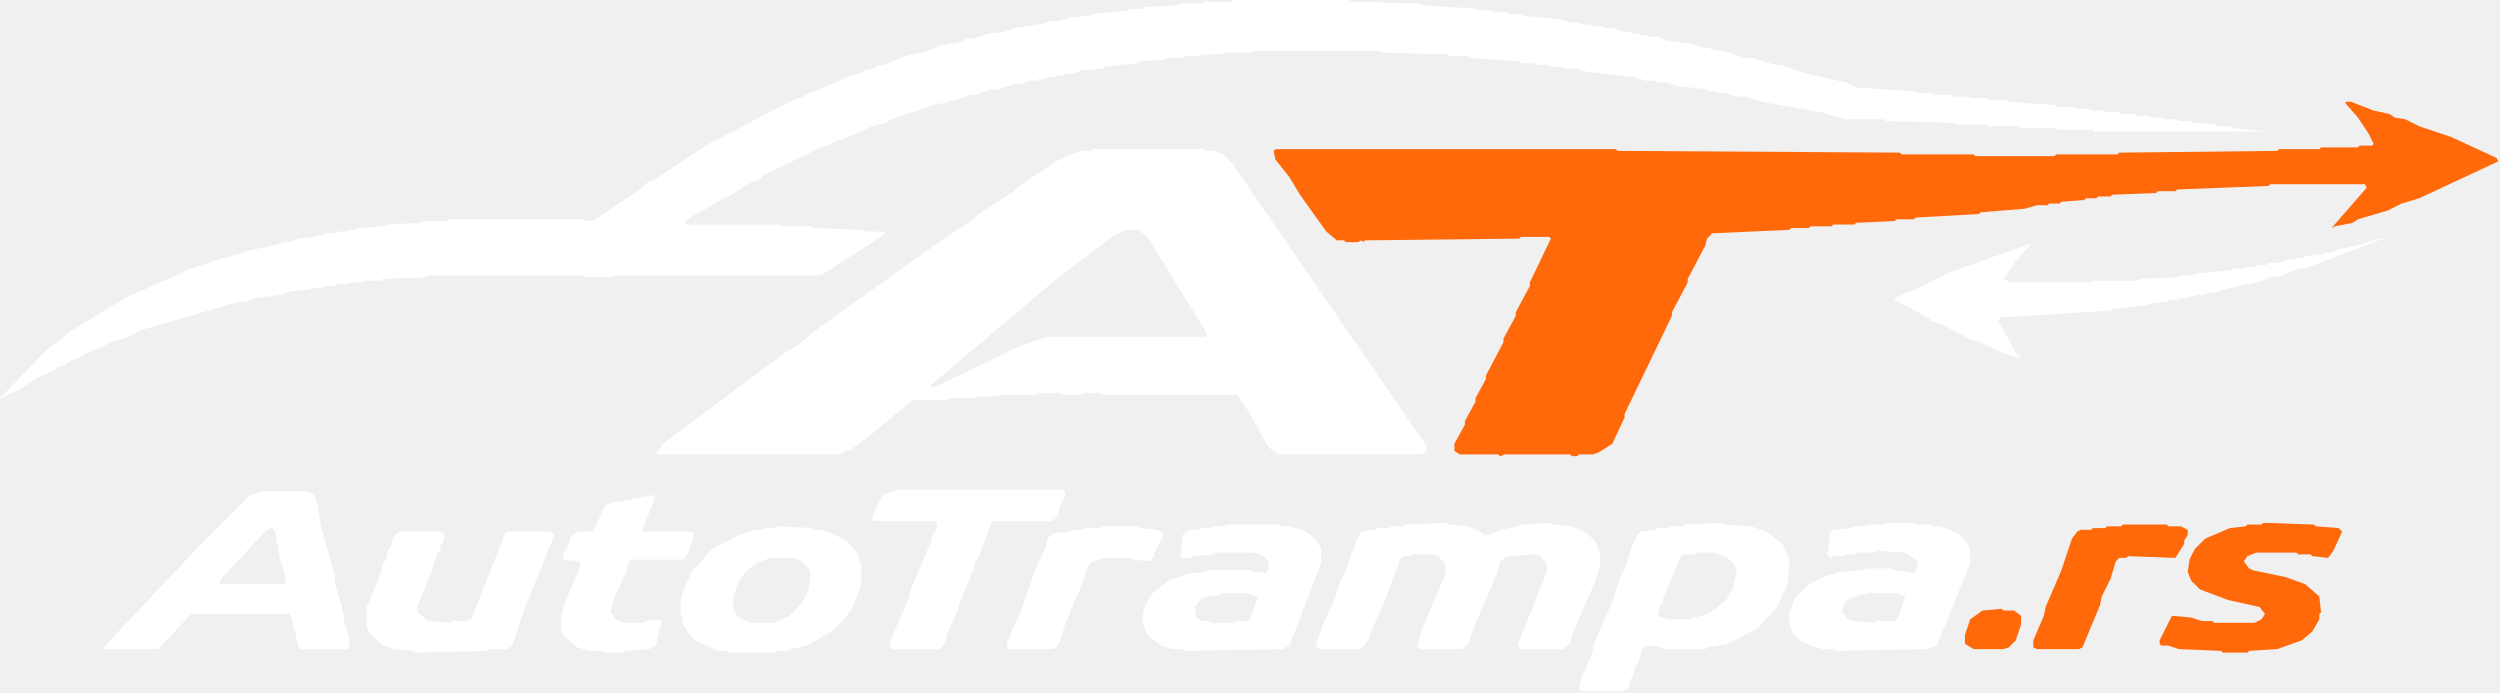
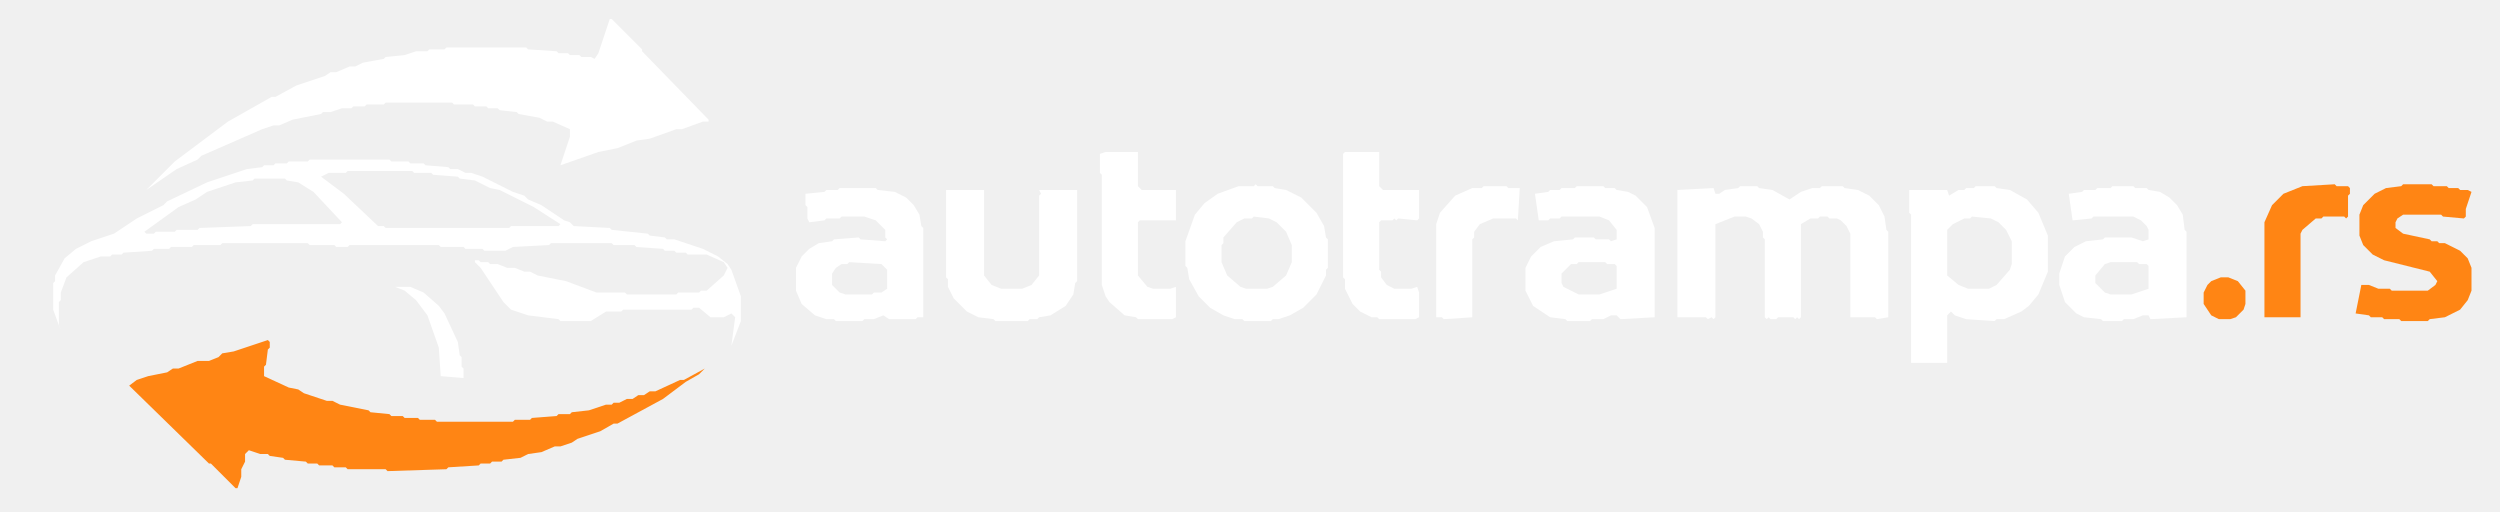
- <svg xmlns="http://www.w3.org/2000/svg" width="1425" height="395" viewBox="0 0 1425 395" role="img" aria-labelledby="title desc">
-   <path fill="#FFFFFF" fill-rule="evenodd" d="M224,306 L223,311 L221,314 L220,319 L218,322 L217,327 L209,346 L209,357 L210,360 L217,367 L224,370 L236,371 L237,372 L278,371 L279,370 L289,370 L292,368 L299,347 L316,305 L314,303 L290,303 L288,304 L269,352 L266,354 L258,354 L257,355 L244,354 L238,349 L238,345 L246,326 L249,316 L251,313 L251,311 L253,308 L253,304 L252,303 L228,303Z M663,304 L660,302 L650,301 L649,300 L628,300 L627,301 L618,301 L617,302 L611,302 L610,303 L600,304 L597,307 L596,312 L590,325 L582,348 L574,366 L574,369 L575,370 L600,370 L602,369 L604,366 L608,353 L610,350 L610,348 L612,345 L612,343 L614,340 L621,321 L630,318 L645,318 L646,319 L655,320 L658,317 L658,315 L663,306Z M488,314 L482,308 L474,304 L468,302 L464,302 L463,301 L443,300 L442,301 L436,301 L435,302 L431,302 L421,305 L406,313 L394,326 L388,341 L388,351 L389,352 L389,355 L393,362 L396,365 L409,371 L414,371 L415,372 L442,372 L443,371 L449,371 L450,370 L460,368 L474,360 L482,352 L486,346 L491,333 L491,322Z M461,324 L462,327 L461,336 L457,344 L450,351 L441,355 L427,355 L420,351 L418,347 L418,340 L420,334 L424,327 L431,321 L439,318 L453,318 L457,320Z M751,309 L746,304 L742,302 L735,300 L730,300 L729,299 L699,299 L698,300 L691,300 L690,301 L684,301 L683,302 L678,302 L674,305 L673,318 L679,318 L680,317 L692,316 L693,315 L715,315 L720,317 L723,320 L723,325 L721,327 L719,326 L714,326 L713,325 L688,325 L687,326 L677,327 L666,331 L656,339 L652,347 L651,354 L654,362 L662,368 L668,370 L674,370 L675,371 L731,370 L735,368 L753,321 L753,313Z M681,346 L684,342 L688,340 L696,339 L697,338 L710,338 L717,340 L713,352 L711,354 L704,354 L703,355 L690,355 L689,354 L685,354 L682,352Z M1121,309 L1116,304 L1106,300 L1102,300 L1101,299 L1092,299 L1091,298 L1075,298 L1074,299 L1064,299 L1063,300 L1056,300 L1055,301 L1045,302 L1043,304 L1042,314 L1041,315 L1043,318 L1045,317 L1051,317 L1052,316 L1058,316 L1059,315 L1069,315 L1070,314 L1086,315 L1092,319 L1093,321 L1092,326 L1090,327 L1089,326 L1079,325 L1078,324 L1063,324 L1062,325 L1049,326 L1039,329 L1031,333 L1023,341 L1020,349 L1020,356 L1022,361 L1026,365 L1032,368 L1039,370 L1045,370 L1046,371 L1099,370 L1104,368 L1123,321 L1123,313Z M1050,349 L1051,344 L1053,342 L1060,339 L1063,339 L1064,338 L1081,338 L1086,340 L1082,352 L1080,354 L1070,354 L1069,355 L1056,354 L1053,353Z M1016,310 L1007,303 L998,300 L983,299 L982,298 L960,299 L959,300 L952,300 L951,301 L945,301 L944,302 L935,303 L933,305 L930,312 L926,325 L924,328 L919,343 L909,366 L907,374 L901,387 L900,393 L902,394 L925,394 L929,391 L929,388 L931,385 L932,380 L934,377 L936,370 L938,368 L947,369 L948,370 L972,370 L973,369 L985,367 L1002,358 L1013,346 L1019,333 L1020,319Z M988,321 L990,326 L988,335 L984,342 L978,347 L973,350 L963,353 L951,353 L945,351 L946,346 L948,343 L948,341 L958,317 L960,316 L966,316 L967,315 L976,315 L983,317Z M750,368 L752,370 L775,370 L777,369 L781,363 L781,361 L788,346 L798,319 L800,317 L804,317 L805,316 L817,316 L820,317 L824,322 L824,327 L810,360 L808,369 L809,370 L833,370 L835,369 L838,365 L838,363 L854,325 L855,320 L859,317 L875,316 L878,317 L881,320 L882,325 L865,368 L867,370 L891,370 L895,367 L896,362 L909,332 L912,323 L912,315 L909,308 L903,303 L896,300 L885,299 L884,298 L867,299 L866,300 L855,302 L849,305 L846,305 L844,303 L837,300 L826,299 L825,298 L801,299 L800,300 L793,300 L792,301 L785,301 L784,302 L776,303 L773,308 L772,313 L770,316 L767,326 L764,331 L761,341 L754,356Z M371,282 L370,283 L366,283 L365,284 L361,284 L360,285 L356,285 L355,286 L351,286 L345,288 L338,303 L329,303 L325,306 L325,308 L321,316 L321,319 L330,320 L331,322 L321,346 L321,349 L320,350 L320,360 L321,362 L329,369 L336,371 L343,371 L344,372 L355,372 L356,371 L370,370 L374,368 L376,358 L377,357 L377,354 L376,353 L368,354 L367,355 L356,355 L351,353 L348,349 L350,341 L357,326 L358,321 L360,319 L389,319 L392,316 L395,307 L395,304 L394,303 L367,303 L366,302 L373,285 L373,283Z M179,282 L174,280 L150,280 L143,282 L111,314 L59,369 L60,370 L90,370 L109,350 L165,350 L167,354 L167,358 L168,359 L170,369 L172,370 L198,370 L199,369 L199,363 L196,354 L196,350 L195,349 L195,346 L191,333 L191,329 L183,300 L181,287Z M155,301 L157,303 L160,321 L161,322 L163,332 L162,333 L126,333 L125,332 L126,330 L152,302Z M507,369 L508,370 L535,370 L537,369 L539,366 L540,361 L546,348 L547,343 L549,340 L549,338 L551,335 L551,333 L553,330 L553,328 L555,325 L556,320 L558,317 L565,298 L566,297 L600,297 L603,294 L604,289 L607,283 L607,280 L605,279 L512,279 L503,282 L497,295 L498,297 L533,297 L534,298 L534,301 L531,306 L531,308 L519,336 L518,341 L508,364Z M1361,135 L1352,137 L1348,139 L1333,142 L1329,144 L1325,144 L1324,145 L1319,145 L1318,146 L1314,146 L1313,147 L1309,147 L1308,148 L1304,148 L1298,150 L1293,150 L1292,151 L1287,151 L1286,152 L1281,152 L1280,153 L1273,153 L1272,154 L1251,156 L1250,157 L1243,157 L1242,158 L1220,159 L1219,160 L1193,160 L1192,161 L1146,161 L1142,159 L1149,149 L1157,140 L1157,139 L1112,155 L1090,166 L1088,166 L1080,170 L1080,171 L1099,181 L1101,183 L1107,185 L1124,194 L1126,194 L1144,202 L1152,204 L1149,201 L1139,183 L1140,181 L1203,177 L1204,176 L1224,174 L1225,173 L1236,172 L1237,171 L1241,171 L1242,170 L1246,170 L1252,168 L1257,168 L1258,167 L1266,166 L1267,165 L1290,160 L1294,158 L1301,157 L1311,153 L1314,153Z M813,254 L703,94 L697,88 L692,86 L687,86 L686,85 L623,85 L622,86 L617,86 L610,88 L602,92 L581,106 L578,109 L558,122 L555,125 L538,136 L468,186 L453,198 L449,200 L379,252 L374,258 L375,259 L479,259 L482,257 L484,257 L495,249 L520,228 L540,228 L541,227 L556,227 L557,226 L569,226 L570,225 L591,225 L592,224 L605,224 L606,225 L617,225 L618,224 L627,224 L628,225 L705,225 L712,235 L723,255 L729,259 L811,259 L813,257Z M688,190 L687,192 L597,192 L582,197 L532,221 L530,220 L601,160 L634,135 L642,131 L649,131 L654,135Z M1292,75 L1273,73 L1272,72 L1264,72 L1263,71 L1250,70 L1249,69 L1242,69 L1241,68 L1234,68 L1233,67 L1226,67 L1225,66 L1218,66 L1217,65 L1209,65 L1208,64 L1200,64 L1199,63 L1192,63 L1191,62 L1183,62 L1182,61 L1173,61 L1172,60 L1145,58 L1144,57 L1134,57 L1133,56 L1123,56 L1122,55 L1113,55 L1112,54 L1103,54 L1102,53 L1092,53 L1091,52 L1059,50 L1052,47 L1030,42 L1015,37 L1012,37 L999,33 L995,33 L982,29 L978,29 L973,27 L969,27 L964,25 L950,23 L945,21 L940,21 L939,20 L935,20 L934,19 L930,19 L929,18 L925,18 L919,16 L914,16 L913,15 L908,15 L907,14 L902,14 L901,13 L896,13 L889,11 L868,9 L867,8 L860,8 L859,7 L852,7 L851,6 L843,6 L842,5 L810,3 L809,2 L770,1 L769,0 L703,0 L702,1 L686,1 L685,2 L673,2 L672,3 L652,4 L651,5 L644,5 L643,6 L622,8 L621,9 L610,10 L604,12 L598,12 L597,13 L578,16 L573,18 L564,19 L555,22 L551,22 L547,24 L536,26 L529,29 L516,32 L504,37 L501,37 L498,39 L493,40 L490,42 L485,43 L465,52 L463,52 L456,56 L454,56 L404,82 L372,103 L369,104 L366,107 L338,126 L334,126 L333,125 L256,125 L255,126 L241,126 L240,127 L220,128 L219,129 L204,130 L203,131 L198,131 L197,132 L192,132 L191,133 L186,133 L185,134 L180,134 L179,135 L170,136 L165,138 L161,138 L160,139 L141,143 L137,145 L134,145 L130,147 L127,147 L109,153 L71,170 L40,189 L25,201 L0,227 L11,222 L20,216 L31,211 L33,209 L37,208 L41,205 L43,205 L54,199 L56,199 L63,195 L73,192 L81,188 L136,172 L140,172 L145,170 L160,168 L166,166 L177,165 L178,164 L184,164 L185,163 L191,163 L192,162 L198,162 L199,161 L207,161 L208,160 L217,160 L218,159 L243,158 L244,157 L333,157 L334,158 L349,158 L350,157 L468,157 L505,133 L503,132 L493,132 L492,131 L464,130 L463,129 L446,129 L445,128 L391,128 L390,127 L395,123 L422,108 L424,106 L433,102 L435,100 L470,83 L472,83 L477,80 L479,80 L497,72 L505,70 L508,68 L535,59 L538,59 L542,57 L545,57 L553,54 L556,54 L565,51 L569,51 L578,48 L582,48 L587,46 L591,46 L592,45 L596,45 L597,44 L601,44 L602,43 L606,43 L607,42 L611,42 L617,40 L629,39 L630,38 L648,36 L649,35 L664,34 L665,33 L674,33 L675,32 L684,32 L685,31 L697,31 L698,30 L714,30 L715,29 L787,29 L788,30 L825,31 L826,32 L837,32 L838,33 L866,35 L867,36 L874,36 L875,37 L882,37 L883,38 L890,38 L891,39 L898,39 L905,41 L932,44 L938,46 L944,46 L945,47 L950,47 L956,49 L973,51 L974,52 L978,52 L979,53 L983,53 L989,55 L994,55 L1004,58 L1038,64 L1052,68 L1074,68 L1075,69 L1113,70 L1114,71 L1132,71 L1133,72 L1150,72 L1151,73 L1172,73 L1173,74 L1193,74 L1194,75Z" />
-   <path fill="#FF690A" fill-rule="evenodd" d="M1152,351 L1148,348 L1142,348 L1141,347 L1130,348 L1123,353 L1120,362 L1120,367 L1125,370 L1142,370 L1145,369 L1149,365 L1152,356Z M1247,302 L1243,300 L1236,300 L1235,299 L1210,299 L1209,300 L1201,300 L1200,301 L1193,301 L1192,302 L1186,302 L1184,303 L1181,307 L1175,325 L1166,346 L1165,351 L1159,365 L1159,369 L1161,370 L1185,370 L1187,369 L1197,345 L1198,340 L1203,330 L1206,320 L1208,318 L1212,318 L1213,317 L1240,318 L1245,310 L1245,308 L1247,305Z M1335,303 L1333,301 L1320,300 L1319,299 L1290,298 L1289,299 L1281,299 L1280,300 L1271,301 L1257,307 L1251,313 L1248,319 L1247,326 L1249,331 L1254,336 L1270,342 L1288,346 L1291,350 L1289,353 L1285,355 L1262,355 L1261,354 L1255,354 L1249,352 L1238,351 L1231,365 L1231,367 L1232,368 L1236,368 L1242,370 L1266,371 L1267,372 L1281,372 L1282,371 L1298,370 L1312,365 L1318,360 L1322,353 L1322,350 L1323,349 L1322,340 L1314,333 L1303,329 L1284,325 L1282,324 L1279,320 L1281,317 L1286,315 L1309,315 L1310,316 L1317,316 L1318,317 L1327,318 L1330,314Z M1424,92 L1423,90 L1397,78 L1379,72 L1371,68 L1365,67 L1362,65 L1353,63 L1340,58 L1337,58 L1337,59 L1344,67 L1350,76 L1353,82 L1352,83 L1345,83 L1344,84 L1323,84 L1322,85 L1299,85 L1298,86 L1208,87 L1207,88 L1172,88 L1171,89 L1126,89 L1125,88 L1084,88 L1083,87 L922,86 L921,85 L727,85 L726,86 L727,91 L735,101 L741,111 L756,132 L762,137 L766,137 L767,138 L774,138 L776,137 L777,138 L778,137 L866,136 L867,135 L883,135 L884,136 L872,161 L872,163 L864,178 L864,180 L857,193 L857,195 L847,214 L847,216 L841,227 L841,229 L835,240 L835,242 L829,253 L829,257 L832,259 L854,259 L855,260 L858,259 L895,259 L896,260 L899,260 L900,259 L908,259 L911,258 L919,253 L926,238 L926,236 L953,180 L953,178 L962,161 L962,159 L972,140 L973,136 L976,133 L1020,131 L1021,130 L1031,130 L1032,129 L1044,129 L1045,128 L1057,128 L1058,127 L1080,126 L1081,125 L1091,125 L1092,124 L1128,122 L1129,121 L1154,119 L1161,117 L1167,117 L1168,116 L1174,116 L1175,115 L1188,114 L1189,113 L1195,113 L1196,112 L1203,112 L1204,111 L1229,110 L1230,109 L1240,109 L1241,108 L1293,106 L1294,105 L1348,105 L1349,107 L1329,130 L1331,129 L1341,127 L1344,125 L1361,120 L1369,116 L1379,113Z" />
+ <svg xmlns="http://www.w3.org/2000/svg" width="1316" height="269" viewBox="104 102 1316 269" role="img" aria-label="autotrampa.rs">
+   <path d="M312,253 L317,255 L323,260 L329,268 L335,285 L336,300 L348,301 L348,296 L347,295 L347,290 L346,289 L345,282 L338,267 L335,263 L327,256 L320,253Z M602,202 L602,248 L603,249 L603,253 L606,259 L613,266 L619,269 L627,270 L628,271 L645,271 L646,270 L650,270 L651,269 L657,268 L665,263 L669,257 L670,251 L671,250 L671,202 L651,202 L652,204 L651,205 L651,247 L647,252 L642,254 L631,254 L626,252 L622,247 L622,202Z M528,204 L528,210 L529,211 L529,217 L530,219 L538,218 L539,217 L546,217 L547,216 L559,216 L565,218 L570,223 L570,227 L571,228 L570,229 L557,228 L556,227 L543,228 L542,229 L535,230 L530,233 L526,237 L523,243 L523,255 L526,262 L533,268 L539,270 L543,270 L544,271 L558,271 L559,270 L564,270 L569,268 L572,270 L586,270 L587,269 L590,269 L590,222 L589,221 L588,215 L585,210 L581,206 L575,203 L566,202 L565,201 L546,201 L545,202 L539,202 L538,203Z M542,246 L544,243 L547,241 L550,241 L551,240 L568,241 L571,244 L571,254 L568,256 L564,256 L563,257 L549,257 L546,256 L542,252Z M1193,204 L1195,218 L1205,217 L1206,216 L1227,216 L1231,218 L1234,221 L1235,223 L1235,228 L1232,229 L1226,227 L1212,227 L1211,228 L1202,229 L1196,232 L1191,237 L1188,246 L1188,252 L1191,261 L1197,267 L1201,269 L1210,270 L1211,271 L1221,271 L1222,270 L1227,270 L1232,268 L1235,268 L1236,270 L1255,269 L1255,224 L1254,223 L1253,215 L1250,210 L1246,206 L1241,203 L1235,202 L1234,201 L1228,201 L1227,200 L1216,200 L1215,201 L1208,201 L1207,202 L1201,202 L1200,203Z M1207,247 L1212,241 L1215,240 L1229,240 L1230,241 L1234,241 L1235,242 L1235,254 L1226,257 L1215,257 L1212,256 L1207,251Z M1171,207 L1162,202 L1155,201 L1154,200 L1144,200 L1143,201 L1139,201 L1138,202 L1135,202 L1130,205 L1129,202 L1109,202 L1109,214 L1110,215 L1110,293 L1129,293 L1129,268 L1131,266 L1133,268 L1139,270 L1154,271 L1155,270 L1159,270 L1168,266 L1172,263 L1177,257 L1182,245 L1182,226 L1177,214Z M1138,217 L1141,217 L1142,216 L1152,217 L1156,219 L1160,223 L1163,229 L1163,241 L1162,244 L1155,252 L1151,254 L1140,254 L1135,252 L1129,247 L1129,223 L1132,220Z M987,202 L987,269 L1002,269 L1003,270 L1005,269 L1006,270 L1007,269 L1007,220 L1017,216 L1023,216 L1026,217 L1030,220 L1032,224 L1032,227 L1033,228 L1033,269 L1034,270 L1035,269 L1036,270 L1039,270 L1040,269 L1048,269 L1049,270 L1050,269 L1051,270 L1052,269 L1052,220 L1057,217 L1061,217 L1062,216 L1066,216 L1067,217 L1071,217 L1073,218 L1076,221 L1078,225 L1078,269 L1091,269 L1092,270 L1098,269 L1098,224 L1097,223 L1096,216 L1093,210 L1088,205 L1082,202 L1075,201 L1074,200 L1063,200 L1062,201 L1058,201 L1052,203 L1046,207 L1037,202 L1030,201 L1029,200 L1020,200 L1019,201 L1012,202 L1009,204 L1007,204 L1006,201Z M912,204 L914,218 L919,218 L920,217 L925,217 L926,216 L946,216 L951,218 L955,223 L955,228 L952,229 L951,228 L944,228 L943,227 L933,227 L932,228 L922,229 L915,232 L910,237 L907,243 L907,255 L911,263 L920,269 L928,270 L929,271 L941,271 L942,270 L948,270 L952,268 L955,268 L957,270 L975,269 L975,222 L971,211 L965,205 L961,203 L955,202 L954,201 L949,201 L948,200 L934,200 L933,201 L926,201 L925,202 L920,202 L919,203Z M926,246 L931,241 L934,241 L935,240 L949,240 L950,241 L954,241 L955,242 L955,254 L946,257 L935,257 L927,253 L926,251Z M904,201 L898,201 L897,200 L885,200 L884,201 L879,201 L870,205 L862,214 L860,220 L860,269 L863,269 L864,270 L879,269 L879,228 L880,227 L880,224 L883,220 L890,217 L902,217 L903,218Z M756,200 L745,204 L738,209 L733,215 L728,229 L728,242 L729,243 L730,249 L735,258 L741,264 L748,268 L754,270 L758,270 L759,271 L773,271 L774,270 L777,270 L783,268 L790,264 L797,257 L802,247 L802,244 L803,243 L803,228 L802,227 L801,221 L797,214 L789,206 L781,202 L775,201 L774,200 L766,200 L765,199 L764,200Z M759,217 L763,217 L764,216 L772,217 L776,219 L781,224 L784,231 L784,240 L781,247 L774,253 L771,254 L760,254 L757,253 L750,247 L747,240 L747,231 L748,230 L748,227 L755,219Z M132,251 L132,265 L136,276 L135,273 L135,261 L136,260 L136,256 L139,248 L148,240 L157,237 L162,237 L163,236 L168,236 L169,235 L184,234 L185,233 L193,233 L194,232 L205,232 L206,231 L220,231 L221,230 L266,230 L267,231 L280,231 L281,232 L287,232 L288,231 L335,231 L336,232 L348,232 L349,233 L358,233 L359,234 L370,234 L374,232 L393,231 L394,230 L426,230 L427,231 L438,231 L439,232 L453,233 L454,234 L459,234 L460,235 L465,235 L466,236 L476,236 L485,240 L487,243 L485,247 L476,255 L473,255 L472,256 L461,256 L460,257 L434,257 L433,256 L418,256 L402,250 L387,247 L383,245 L380,245 L375,243 L371,243 L366,241 L362,241 L361,240 L357,240 L356,239 L354,239 L354,240 L357,243 L369,261 L373,265 L382,268 L398,270 L399,271 L415,271 L423,266 L431,266 L432,265 L468,265 L469,264 L472,264 L478,269 L485,269 L489,267 L491,269 L489,284 L494,271 L494,258 L489,244 L487,241 L482,237 L474,233 L459,228 L455,228 L454,227 L446,226 L445,225 L426,223 L425,222 L406,221 L404,219 L401,218 L389,210 L382,207 L380,205 L374,203 L358,195 L352,193 L349,193 L345,191 L341,191 L340,190 L328,189 L327,188 L320,188 L319,187 L310,187 L309,186 L267,186 L266,187 L256,187 L255,188 L249,188 L248,189 L243,189 L242,190 L234,191 L213,198 L192,208 L190,210 L176,217 L164,225 L152,229 L144,233 L138,238 L133,247 L133,250Z M284,219 L283,220 L237,220 L236,221 L209,222 L208,223 L197,223 L196,224 L186,224 L185,225 L181,225 L180,224 L198,211 L207,207 L213,203 L228,198 L237,197 L238,196 L254,196 L255,197 L261,198 L269,203Z M273,195 L277,193 L286,193 L287,192 L321,192 L322,193 L331,193 L332,194 L345,195 L346,196 L354,197 L362,201 L367,202 L385,211 L399,220 L398,221 L373,221 L372,222 L307,222 L306,221 L303,221 L285,204Z M812,182 L811,183 L811,248 L812,249 L812,254 L816,262 L820,266 L826,269 L829,269 L830,270 L849,270 L851,269 L851,256 L850,253 L847,254 L838,254 L834,252 L831,248 L831,245 L830,244 L830,219 L831,218 L837,218 L838,217 L839,218 L840,217 L850,218 L851,217 L851,202 L832,202 L830,200 L830,182Z M683,183 L683,193 L684,194 L684,252 L686,258 L688,261 L696,268 L702,269 L703,270 L721,270 L723,269 L723,253 L720,254 L711,254 L708,253 L703,247 L703,219 L704,218 L723,218 L723,202 L705,202 L703,200 L703,182 L686,182Z M477,165 L442,129 L442,128 L426,112 L425,112 L419,130 L417,133 L415,132 L410,132 L409,131 L404,131 L403,130 L398,130 L397,129 L382,128 L381,127 L339,127 L338,128 L330,128 L329,129 L323,129 L317,131 L307,132 L306,133 L295,135 L291,137 L288,137 L281,140 L278,140 L275,142 L260,147 L249,153 L247,153 L224,166 L196,187 L181,202 L197,191 L208,186 L210,184 L242,170 L248,168 L251,168 L258,165 L273,162 L274,161 L278,161 L284,159 L289,159 L290,158 L296,158 L297,157 L306,157 L307,156 L342,156 L343,157 L353,157 L354,158 L360,158 L361,159 L366,159 L367,160 L376,161 L377,162 L388,164 L392,166 L395,166 L404,170 L404,174 L399,189 L419,182 L429,180 L439,176 L446,175 L460,170 L463,170 L474,166 L477,166Z" fill="#FFFFFF" fill-rule="evenodd" />
+   <path d="M172,305 L214,346 L215,346 L228,359 L229,359 L231,353 L231,349 L233,345 L233,341 L235,339 L241,341 L245,341 L246,342 L253,343 L254,344 L265,345 L266,346 L271,346 L272,347 L279,347 L280,348 L286,348 L287,349 L307,349 L308,350 L339,349 L340,348 L356,347 L357,346 L362,346 L363,345 L368,345 L369,344 L378,343 L382,341 L389,340 L396,337 L399,337 L405,335 L408,333 L420,329 L427,325 L429,325 L453,312 L465,303 L472,299 L475,296 L464,302 L462,302 L449,308 L446,308 L443,310 L440,310 L437,312 L434,312 L430,314 L427,314 L426,315 L423,315 L414,318 L405,319 L404,320 L398,320 L397,321 L384,322 L383,323 L375,323 L374,324 L334,324 L333,323 L325,323 L324,322 L317,322 L316,321 L310,321 L309,320 L299,319 L298,318 L283,315 L279,313 L276,313 L264,309 L261,307 L256,306 L243,300 L243,295 L244,294 L245,286 L246,285 L246,282 L245,281 L227,287 L221,288 L219,290 L214,292 L208,292 L198,296 L195,296 L192,298 L182,300 L176,302Z M1273,248 L1268,250 L1266,252 L1264,256 L1264,262 L1268,268 L1272,270 L1278,270 L1281,269 L1285,265 L1286,262 L1286,255 L1282,250 L1277,248Z M1354,204 L1348,210 L1346,215 L1346,226 L1348,231 L1353,236 L1359,239 L1383,245 L1387,250 L1386,252 L1382,255 L1363,255 L1362,254 L1356,254 L1351,252 L1347,252 L1344,267 L1351,268 L1352,269 L1358,269 L1359,270 L1367,270 L1368,271 L1382,271 L1383,270 L1391,269 L1399,265 L1403,260 L1405,255 L1405,243 L1403,238 L1399,234 L1391,230 L1388,230 L1387,229 L1384,229 L1383,228 L1369,225 L1365,222 L1365,219 L1366,217 L1369,215 L1389,215 L1390,216 L1401,217 L1402,216 L1402,212 L1405,203 L1403,202 L1399,202 L1398,201 L1393,201 L1392,200 L1385,200 L1384,199 L1369,199 L1368,200 L1360,201Z M1340,200 L1334,200 L1333,199 L1316,200 L1306,204 L1300,210 L1296,219 L1296,269 L1315,269 L1315,225 L1316,223 L1323,217 L1326,217 L1327,216 L1338,216 L1339,217 L1340,216 L1340,205 L1341,204 L1341,201Z" fill="#FF8514" fill-rule="evenodd" />
</svg>
